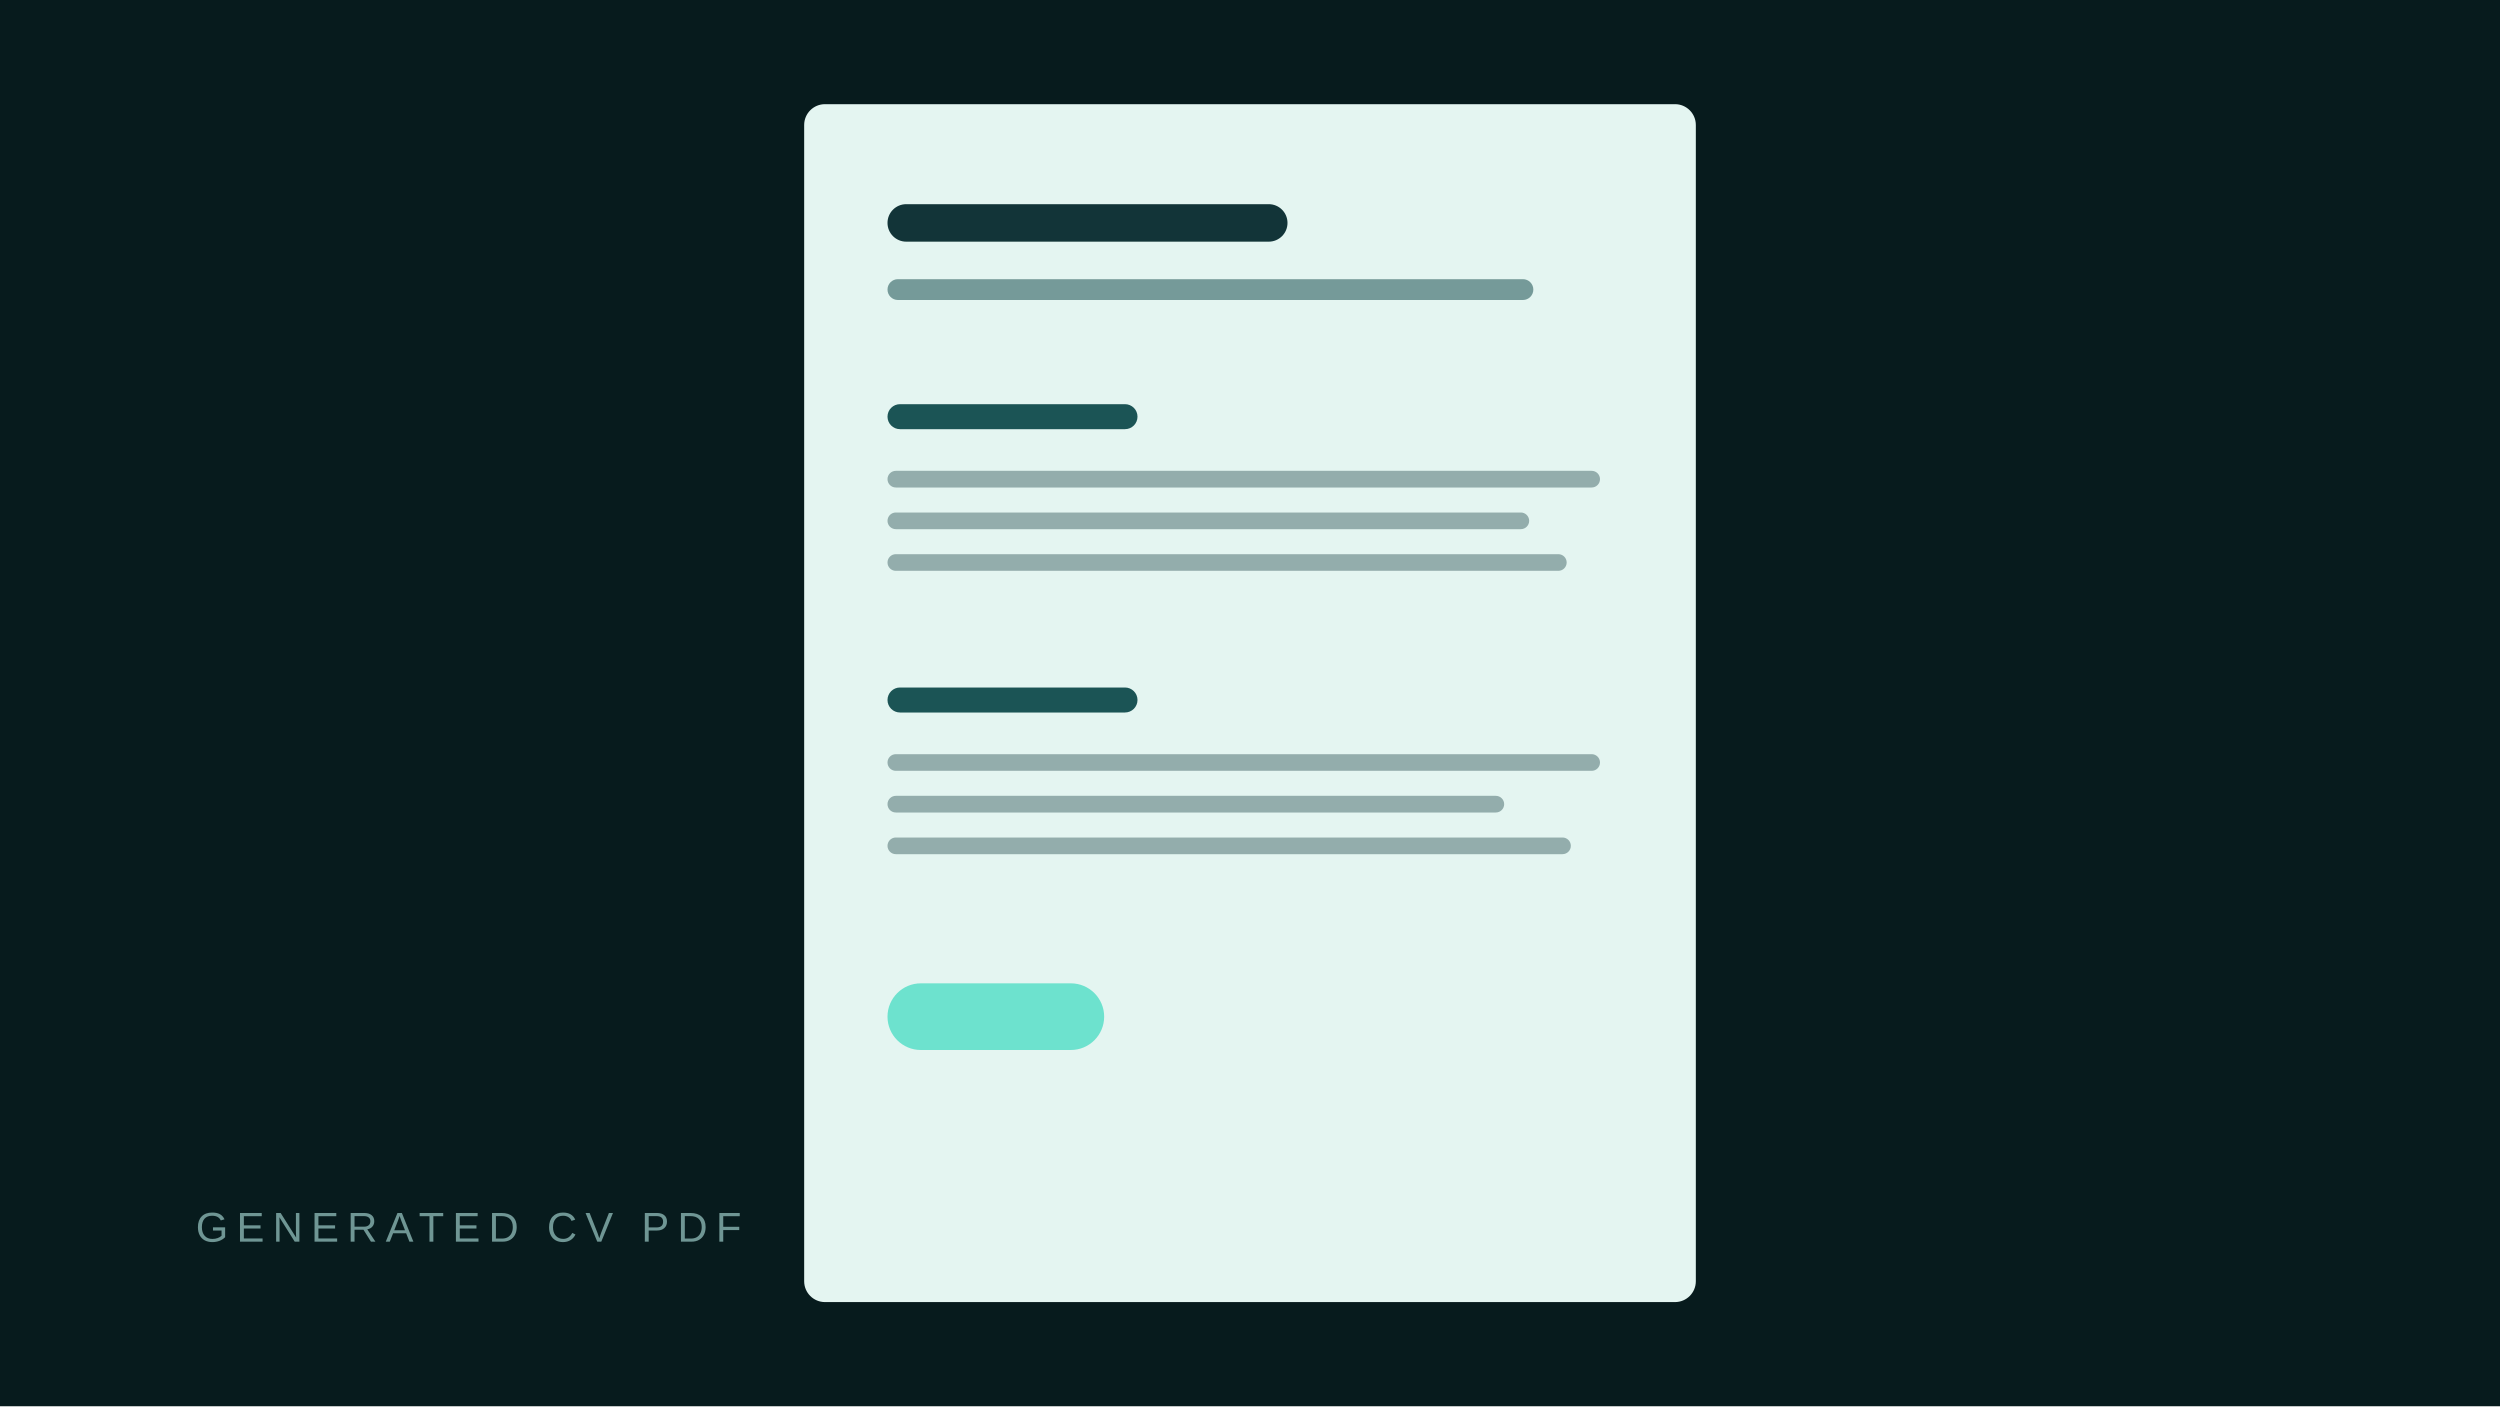
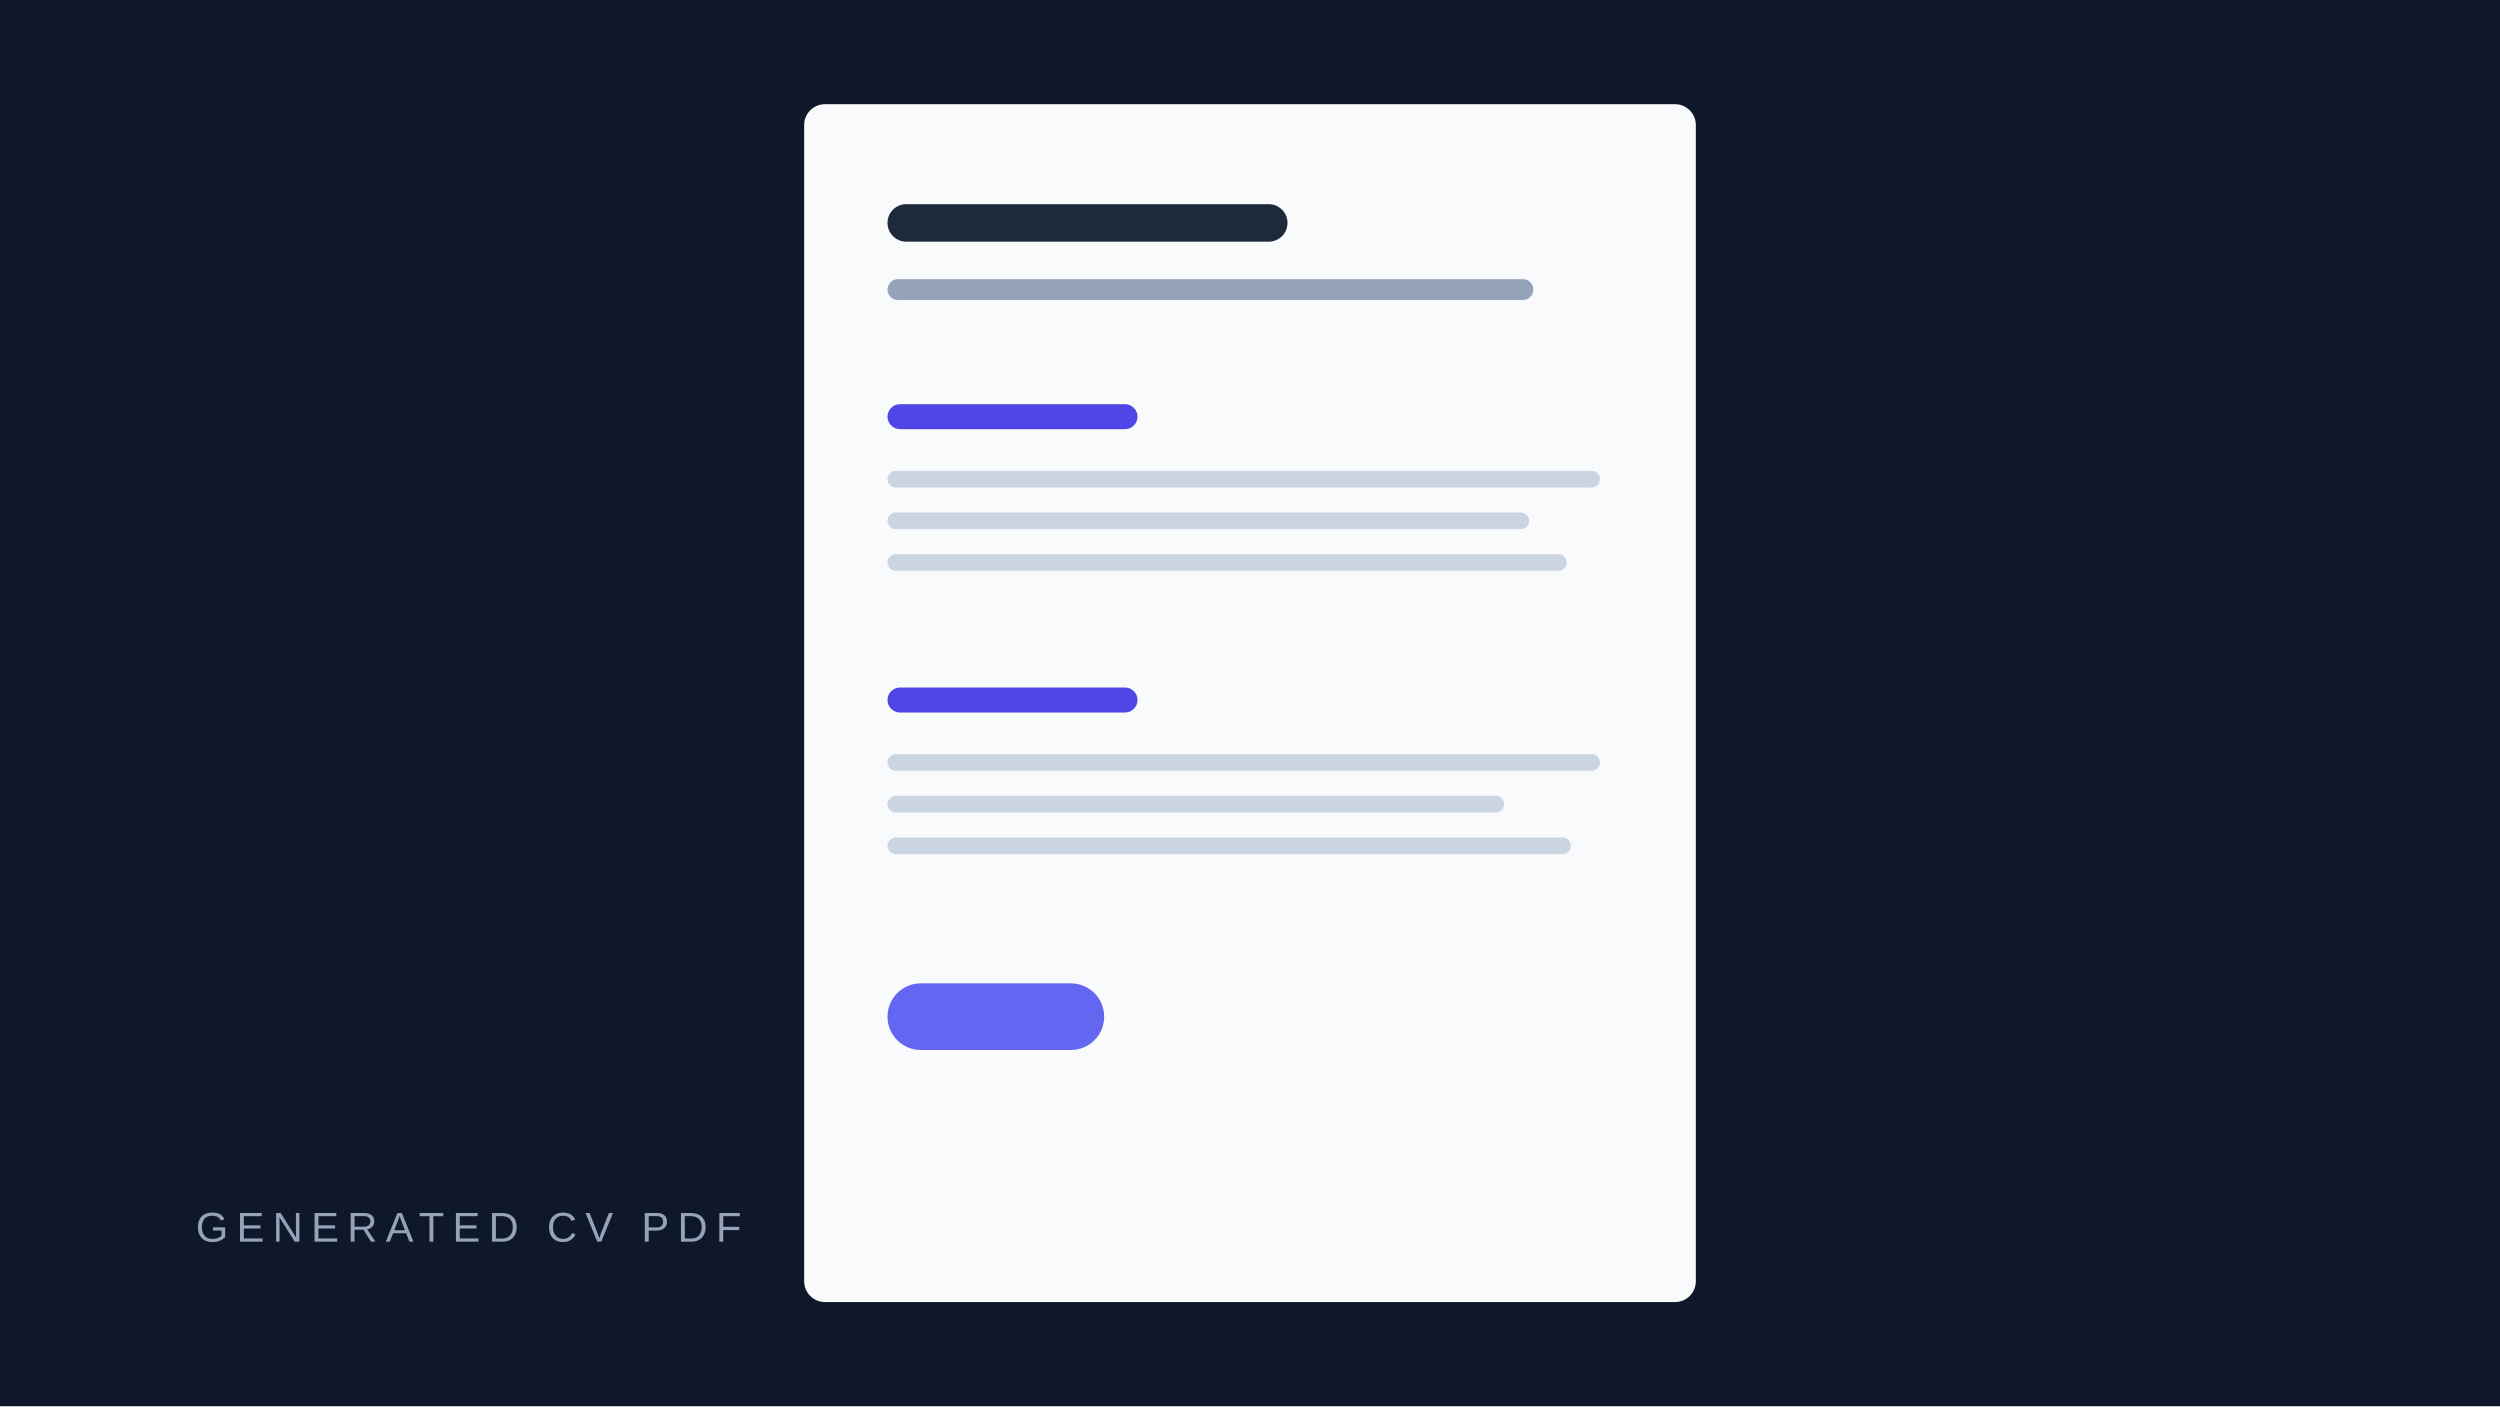
<svg xmlns="http://www.w3.org/2000/svg" width="1200" height="675" viewBox="0 0 1200 675" fill="none">
-   <rect width="1200" height="675" fill="#071b1d" />
-   <rect x="386" y="50" width="428" height="575" rx="10" fill="#e4f5f1" />
-   <rect x="426" y="98" width="192" height="18" rx="9" fill="#123438" />
-   <rect x="426" y="134" width="310" height="10" rx="5" fill="#759a99" />
-   <rect x="426" y="194" width="120" height="12" rx="6" fill="#1b5455" />
-   <rect x="426" y="226" width="342" height="8" rx="4" fill="#93adac" />
-   <rect x="426" y="246" width="308" height="8" rx="4" fill="#93adac" />
-   <rect x="426" y="266" width="326" height="8" rx="4" fill="#93adac" />
-   <rect x="426" y="330" width="120" height="12" rx="6" fill="#1b5455" />
-   <rect x="426" y="362" width="342" height="8" rx="4" fill="#93adac" />
-   <rect x="426" y="382" width="296" height="8" rx="4" fill="#93adac" />
-   <rect x="426" y="402" width="328" height="8" rx="4" fill="#93adac" />
-   <rect x="426" y="472" width="104" height="32" rx="16" fill="#6de2ce" />
-   <text x="94" y="596" fill="#6f9694" font-family="Arial, sans-serif" font-size="20" letter-spacing="4">GENERATED CV PDF</text>
+   <rect width="1200" height="675" fill="#0f172a" />
+   <rect x="386" y="50" width="428" height="575" rx="10" fill="#f8fafc" />
+   <rect x="426" y="98" width="192" height="18" rx="9" fill="#1e293b" />
+   <rect x="426" y="134" width="310" height="10" rx="5" fill="#94a3b8" />
+   <rect x="426" y="194" width="120" height="12" rx="6" fill="#4f46e5" />
+   <rect x="426" y="226" width="342" height="8" rx="4" fill="#cbd5e1" />
+   <rect x="426" y="246" width="308" height="8" rx="4" fill="#cbd5e1" />
+   <rect x="426" y="266" width="326" height="8" rx="4" fill="#cbd5e1" />
+   <rect x="426" y="330" width="120" height="12" rx="6" fill="#4f46e5" />
+   <rect x="426" y="362" width="342" height="8" rx="4" fill="#cbd5e1" />
+   <rect x="426" y="382" width="296" height="8" rx="4" fill="#cbd5e1" />
+   <rect x="426" y="402" width="328" height="8" rx="4" fill="#cbd5e1" />
+   <rect x="426" y="472" width="104" height="32" rx="16" fill="#6366f1" />
+   <text x="94" y="596" fill="#94a3b8" font-family="Arial, sans-serif" font-size="20" letter-spacing="4">GENERATED CV PDF</text>
</svg>
